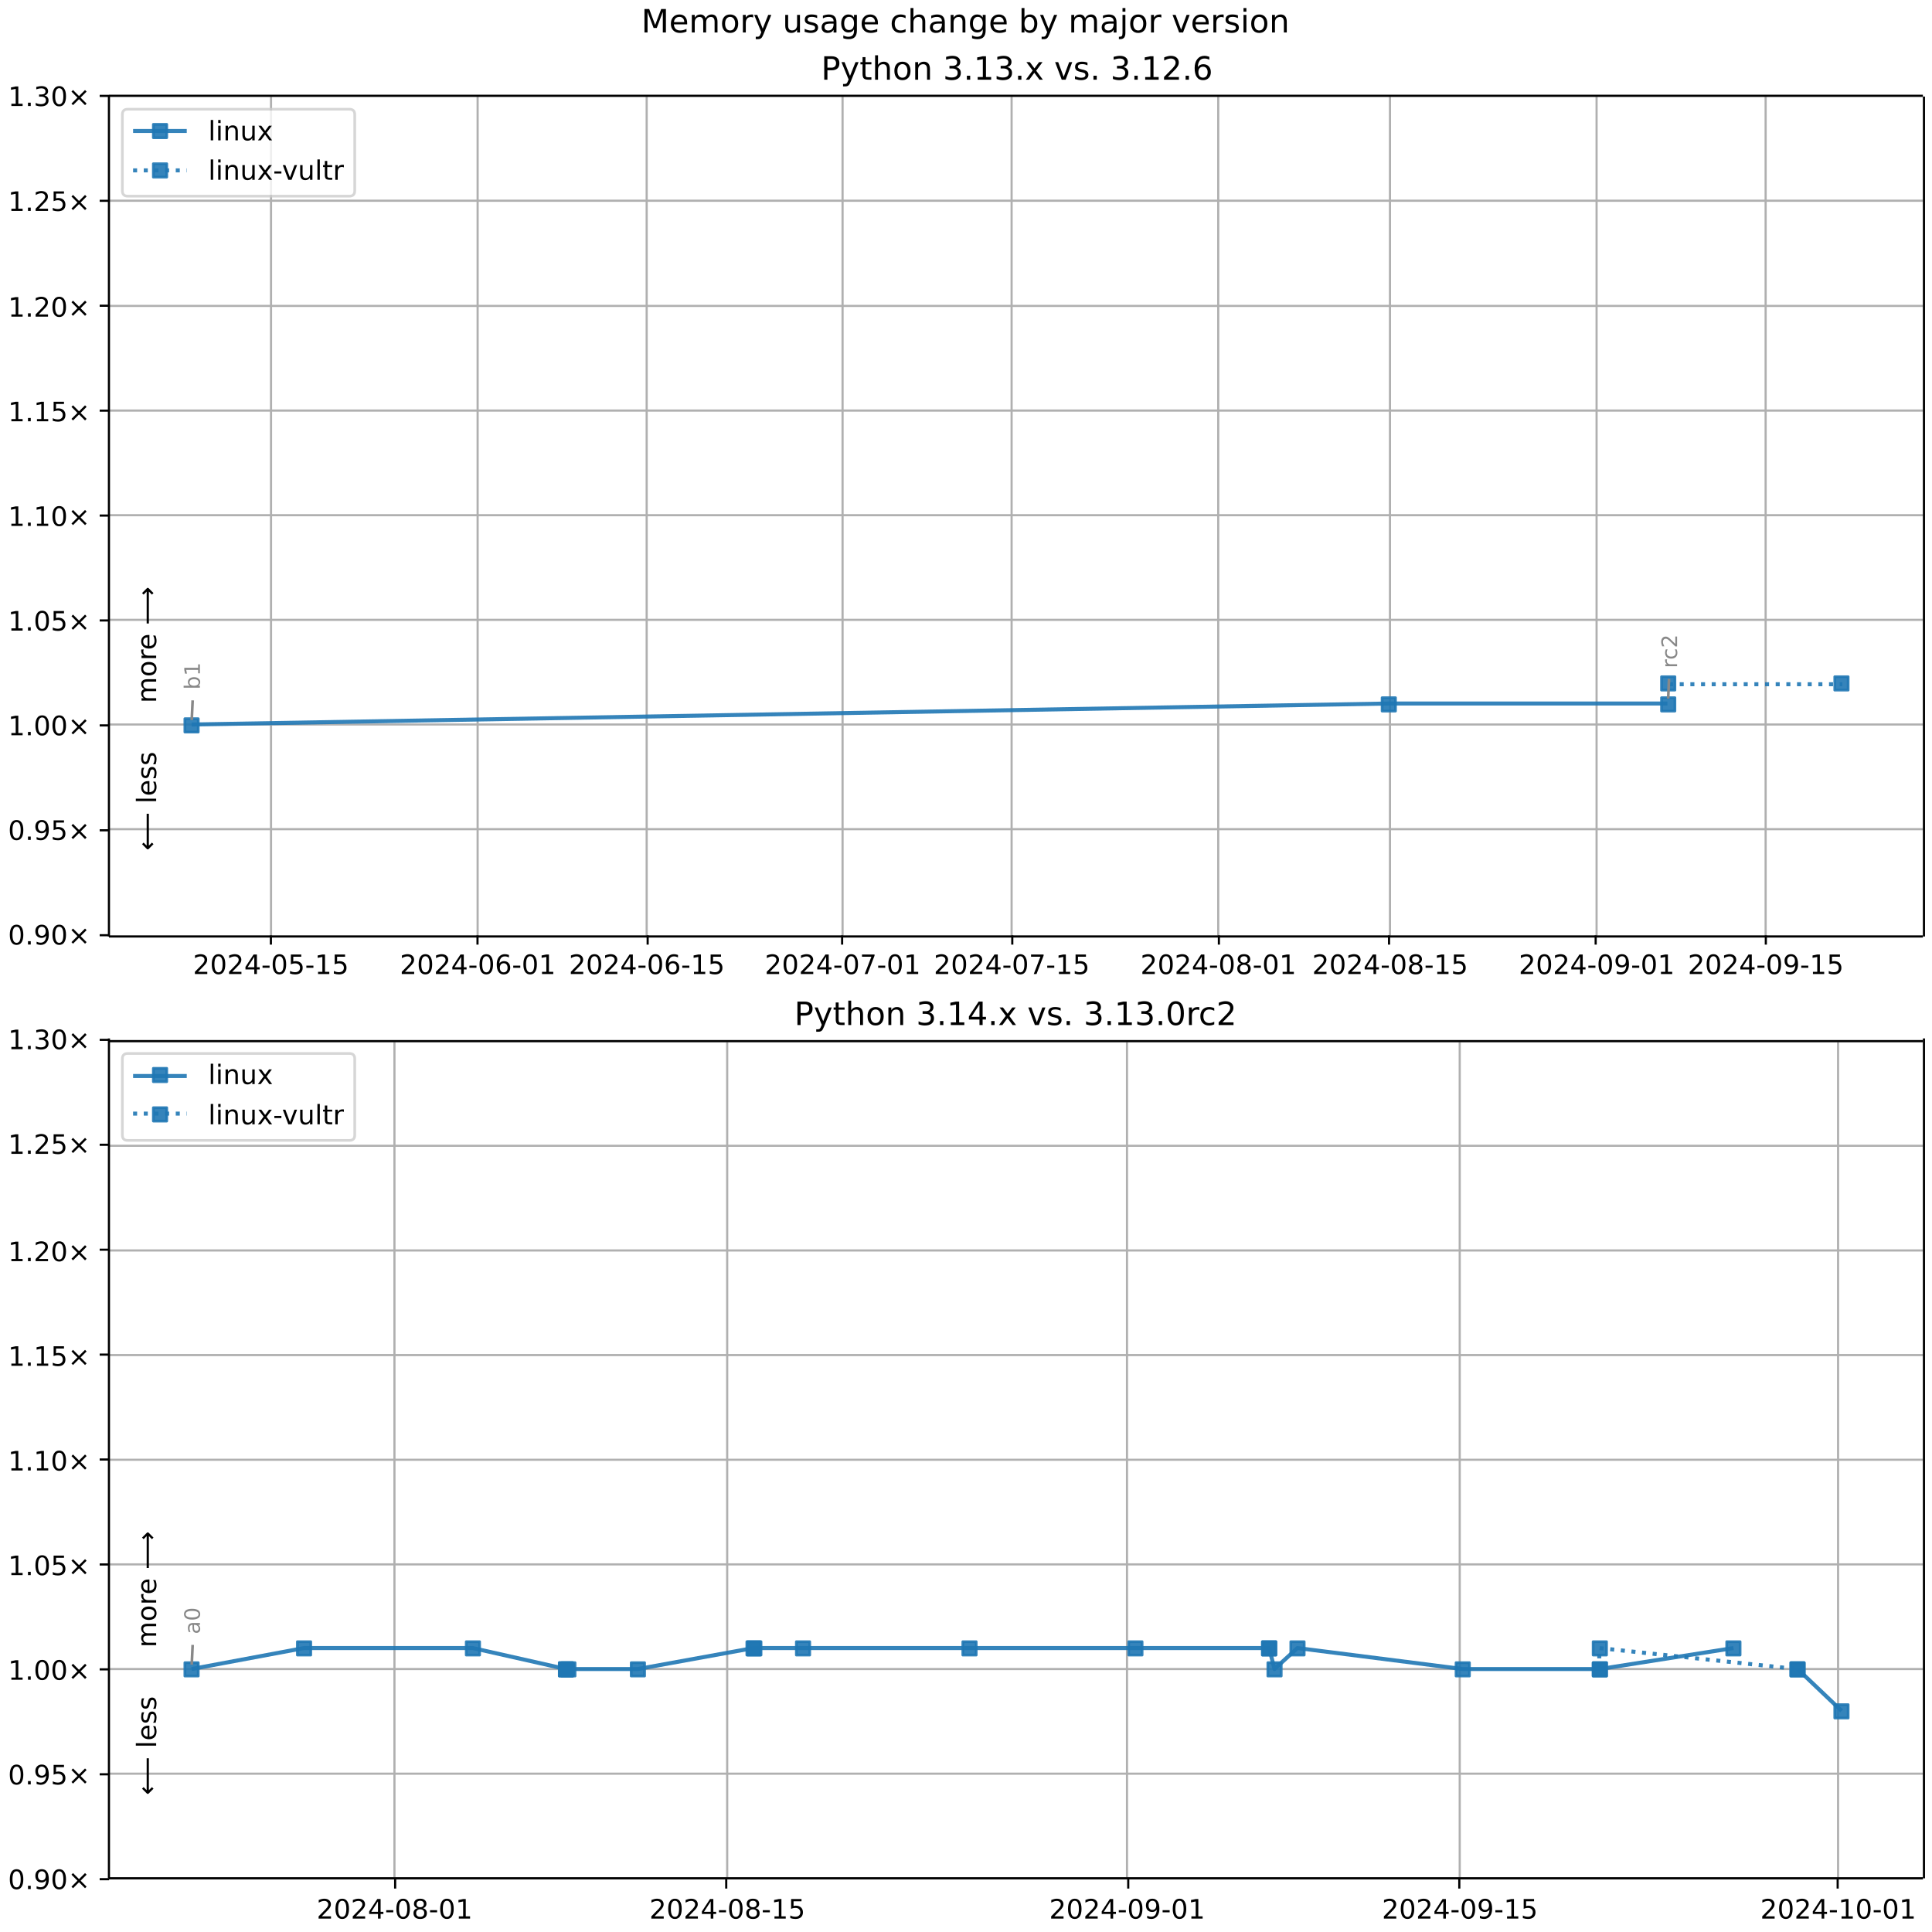
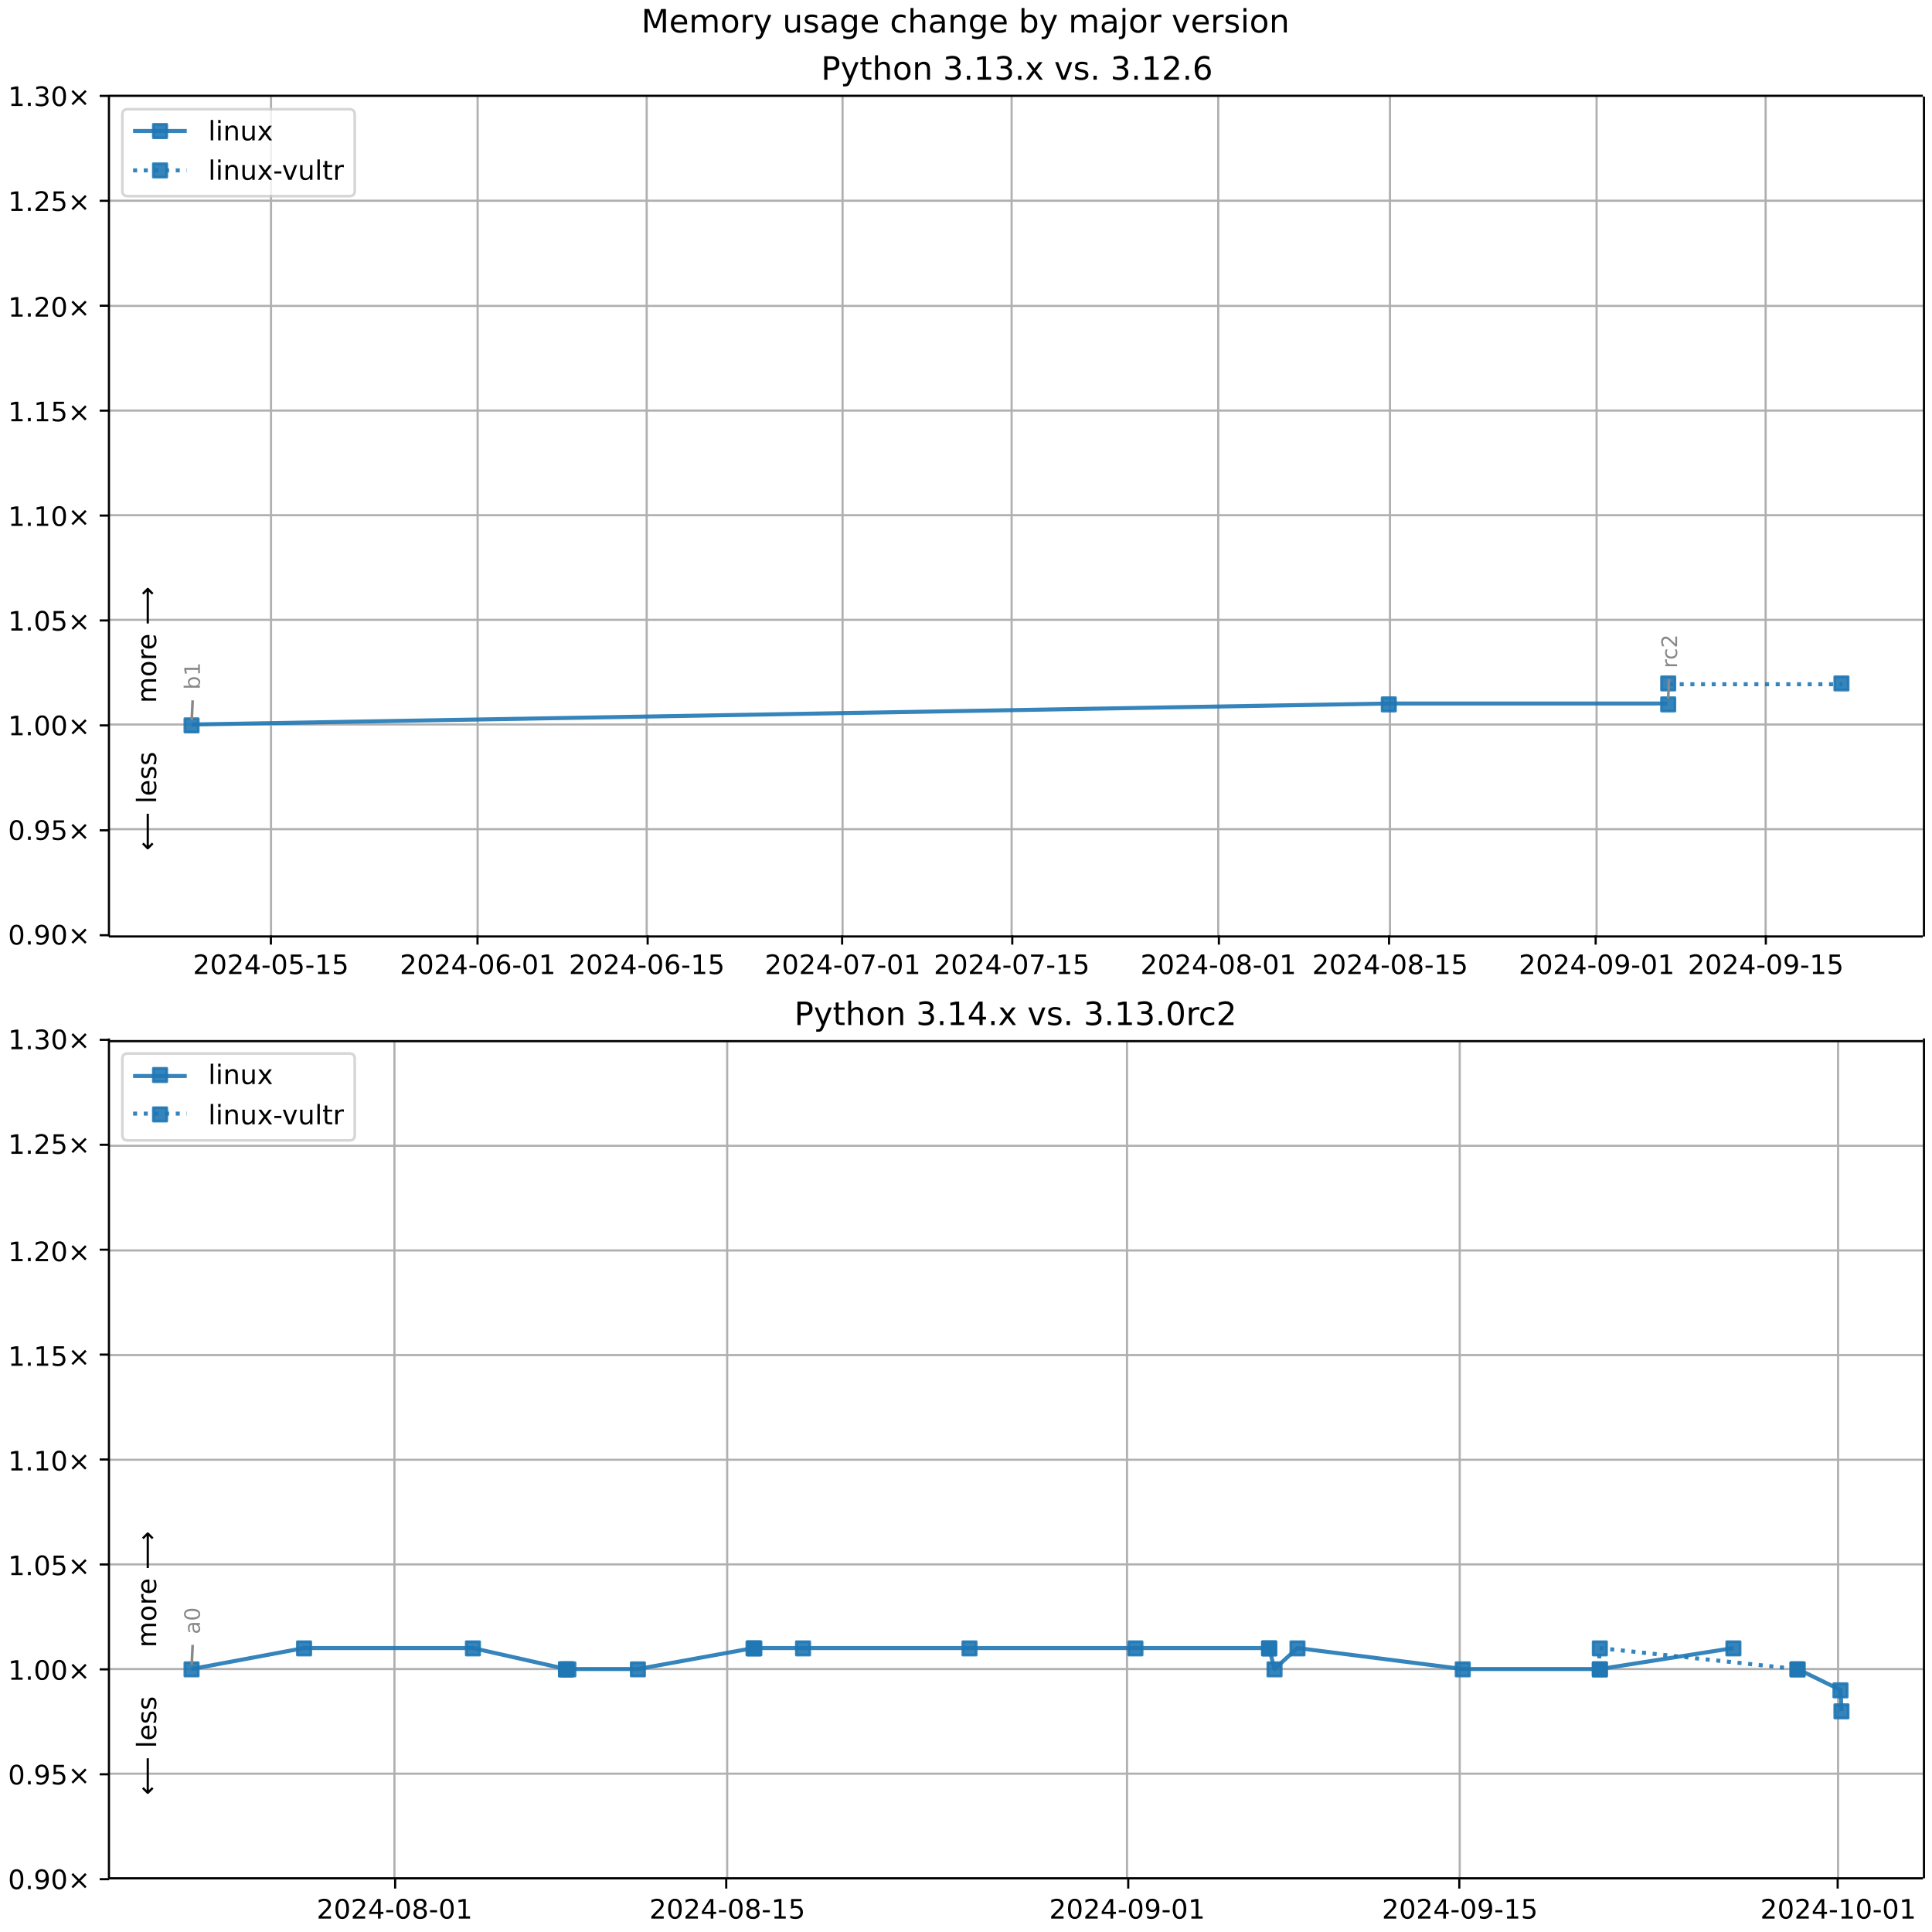
<svg xmlns="http://www.w3.org/2000/svg" xmlns:xlink="http://www.w3.org/1999/xlink" width="720pt" height="720pt" version="1.1" viewBox="0 0 720 720">
  <defs>
    <style type="text/css">*{stroke-linejoin: round; stroke-linecap: butt}</style>
  </defs>
  <path d="m0 720h720v-720h-720z" fill="#fff" />
  <path d="m40.6 349h676v-313h-676z" fill="#fff" />
  <path d="m101 349v-313" clip-path="url(#g)" fill="none" stroke="#b0b0b0" stroke-linecap="square" stroke-width=".8" />
  <defs>
    <path id="m" d="m0 0v3.5" stroke="#000" stroke-width=".8" />
  </defs>
  <use x="100.953" y="348.529" stroke="#000000" stroke-width=".8" xlink:href="#m" />
  <g transform="translate(71.9 363) scale(.1 -.1)">
    <defs>
      <path id="c" transform="scale(.0156)" d="m1228 531h2203v-531h-2962v531q359 372 979 998 621 627 780 809 303 340 423 576 121 236 121 464 0 372-261 606-261 235-680 235-297 0-627-103-329-103-704-313v638q381 153 712 231 332 78 607 78 725 0 1156-363 431-362 431-968 0-288-108-546-107-257-392-607-78-91-497-524-418-433-1181-1211z" />
      <path id="a" transform="scale(.0156)" d="m2034 4250q-487 0-733-480-245-479-245-1442 0-959 245-1439 246-480 733-480 491 0 736 480 246 480 246 1439 0 963-246 1442-245 480-736 480zm0 500q785 0 1199-621 414-620 414-1801 0-1178-414-1799-414-620-1199-620-784 0-1198 620-414 621-414 1799 0 1181 414 1801 414 621 1198 621z" />
      <path id="l" transform="scale(.0156)" d="m2419 4116-1594-2491h1594v2491zm-166 550h794v-3041h666v-525h-666v-1100h-628v1100h-2106v609l1940 2957z" />
      <path id="e" transform="scale(.0156)" d="m313 2009h1684v-512h-1684v512z" />
      <path id="k" transform="scale(.0156)" d="m691 4666h2478v-532h-1900v-1143q137 47 274 70 138 23 276 23 781 0 1237-428 457-428 457-1159 0-753-469-1171-469-417-1322-417-294 0-599 50-304 50-629 150v635q281-153 581-228t634-75q541 0 856 284 316 284 316 772 0 487-316 771-315 285-856 285-253 0-505-56-251-56-513-175v2344z" />
      <path id="b" transform="scale(.0156)" d="m794 531h1031v3560l-1122-225v575l1116 225h631v-4135h1031v-531h-2687v531z" />
    </defs>
    <use xlink:href="#c" />
    <use x="63.623" xlink:href="#a" />
    <use x="127.246" xlink:href="#c" />
    <use x="190.869" xlink:href="#l" />
    <use x="254.492" xlink:href="#e" />
    <use x="290.576" xlink:href="#a" />
    <use x="354.199" xlink:href="#k" />
    <use x="417.822" xlink:href="#e" />
    <use x="453.906" xlink:href="#b" />
    <use x="517.529" xlink:href="#k" />
  </g>
  <path d="m178 349v-313" clip-path="url(#g)" fill="none" stroke="#b0b0b0" stroke-linecap="square" stroke-width=".8" />
  <use x="177.953" y="348.529" stroke="#000000" stroke-width=".8" xlink:href="#m" />
  <g transform="translate(149 363) scale(.1 -.1)">
    <defs>
      <path id="ag" transform="scale(.0156)" d="m2113 2584q-425 0-674-291-248-290-248-796 0-503 248-796 249-292 674-292t673 292q248 293 248 796 0 506-248 796-248 291-673 291zm1253 1979v-575q-238 112-480 171-242 60-480 60-625 0-955-422-329-422-376-1275 184 272 462 417 279 145 613 145 703 0 1111-427 408-426 408-1160 0-719-425-1154-425-434-1131-434-810 0-1238 620-428 621-428 1799 0 1106 525 1764t1409 658q238 0 480-47t505-140z" />
    </defs>
    <use xlink:href="#c" />
    <use x="63.623" xlink:href="#a" />
    <use x="127.246" xlink:href="#c" />
    <use x="190.869" xlink:href="#l" />
    <use x="254.492" xlink:href="#e" />
    <use x="290.576" xlink:href="#a" />
    <use x="354.199" xlink:href="#ag" />
    <use x="417.822" xlink:href="#e" />
    <use x="453.906" xlink:href="#a" />
    <use x="517.529" xlink:href="#b" />
  </g>
  <path d="m241 349v-313" clip-path="url(#g)" fill="none" stroke="#b0b0b0" stroke-linecap="square" stroke-width=".8" />
  <use x="241.365" y="348.529" stroke="#000000" stroke-width=".8" xlink:href="#m" />
  <g transform="translate(212 363) scale(.1 -.1)">
    <use xlink:href="#c" />
    <use x="63.623" xlink:href="#a" />
    <use x="127.246" xlink:href="#c" />
    <use x="190.869" xlink:href="#l" />
    <use x="254.492" xlink:href="#e" />
    <use x="290.576" xlink:href="#a" />
    <use x="354.199" xlink:href="#ag" />
    <use x="417.822" xlink:href="#e" />
    <use x="453.906" xlink:href="#b" />
    <use x="517.529" xlink:href="#k" />
  </g>
  <path d="m314 349v-313" clip-path="url(#g)" fill="none" stroke="#b0b0b0" stroke-linecap="square" stroke-width=".8" />
  <use x="313.835" y="348.529" stroke="#000000" stroke-width=".8" xlink:href="#m" />
  <g transform="translate(285 363) scale(.1 -.1)">
    <defs>
      <path id="ak" transform="scale(.0156)" d="m525 4666h3e3v-269l-1694-4397h-659l1594 4134h-2241v532z" />
    </defs>
    <use xlink:href="#c" />
    <use x="63.623" xlink:href="#a" />
    <use x="127.246" xlink:href="#c" />
    <use x="190.869" xlink:href="#l" />
    <use x="254.492" xlink:href="#e" />
    <use x="290.576" xlink:href="#a" />
    <use x="354.199" xlink:href="#ak" />
    <use x="417.822" xlink:href="#e" />
    <use x="453.906" xlink:href="#a" />
    <use x="517.529" xlink:href="#b" />
  </g>
  <path d="m377 349v-313" clip-path="url(#g)" fill="none" stroke="#b0b0b0" stroke-linecap="square" stroke-width=".8" />
  <use x="377.247" y="348.529" stroke="#000000" stroke-width=".8" xlink:href="#m" />
  <g transform="translate(348 363) scale(.1 -.1)">
    <use xlink:href="#c" />
    <use x="63.623" xlink:href="#a" />
    <use x="127.246" xlink:href="#c" />
    <use x="190.869" xlink:href="#l" />
    <use x="254.492" xlink:href="#e" />
    <use x="290.576" xlink:href="#a" />
    <use x="354.199" xlink:href="#ak" />
    <use x="417.822" xlink:href="#e" />
    <use x="453.906" xlink:href="#b" />
    <use x="517.529" xlink:href="#k" />
  </g>
  <path d="m454 349v-313" clip-path="url(#g)" fill="none" stroke="#b0b0b0" stroke-linecap="square" stroke-width=".8" />
  <use x="454.247" y="348.529" stroke="#000000" stroke-width=".8" xlink:href="#m" />
  <g transform="translate(425 363) scale(.1 -.1)">
    <defs>
      <path id="ad" transform="scale(.0156)" d="m2034 2216q-450 0-708-241-257-241-257-662 0-422 257-663 258-241 708-241t709 242q260 243 260 662 0 421-258 662-257 241-711 241zm-631 268q-406 100-633 378-226 279-226 679 0 559 398 884 399 325 1092 325 697 0 1094-325t397-884q0-400-227-679-226-278-629-378 456-106 710-416 255-309 255-755 0-679-414-1042-414-362-1186-362-771 0-1186 362-414 363-414 1042 0 446 256 755 257 310 713 416zm-231 997q0-362 226-565 227-203 636-203 407 0 636 203 230 203 230 565 0 363-230 566-229 203-636 203-409 0-636-203-226-203-226-566z" />
    </defs>
    <use xlink:href="#c" />
    <use x="63.623" xlink:href="#a" />
    <use x="127.246" xlink:href="#c" />
    <use x="190.869" xlink:href="#l" />
    <use x="254.492" xlink:href="#e" />
    <use x="290.576" xlink:href="#a" />
    <use x="354.199" xlink:href="#ad" />
    <use x="417.822" xlink:href="#e" />
    <use x="453.906" xlink:href="#a" />
    <use x="517.529" xlink:href="#b" />
  </g>
  <path d="m518 349v-313" clip-path="url(#g)" fill="none" stroke="#b0b0b0" stroke-linecap="square" stroke-width=".8" />
  <use x="517.659" y="348.529" stroke="#000000" stroke-width=".8" xlink:href="#m" />
  <g transform="translate(489 363) scale(.1 -.1)">
    <use xlink:href="#c" />
    <use x="63.623" xlink:href="#a" />
    <use x="127.246" xlink:href="#c" />
    <use x="190.869" xlink:href="#l" />
    <use x="254.492" xlink:href="#e" />
    <use x="290.576" xlink:href="#a" />
    <use x="354.199" xlink:href="#ad" />
    <use x="417.822" xlink:href="#e" />
    <use x="453.906" xlink:href="#b" />
    <use x="517.529" xlink:href="#k" />
  </g>
  <path d="m595 349v-313" clip-path="url(#g)" fill="none" stroke="#b0b0b0" stroke-linecap="square" stroke-width=".8" />
  <use x="594.659" y="348.529" stroke="#000000" stroke-width=".8" xlink:href="#m" />
  <g transform="translate(566 363) scale(.1 -.1)">
    <defs>
      <path id="s" transform="scale(.0156)" d="m703 97v575q238-113 481-172 244-59 479-59 625 0 954 420 330 420 377 1277-181-269-460-413-278-144-615-144-700 0-1108 423-408 424-408 1159 0 718 425 1152 425 435 1131 435 810 0 1236-621 427-620 427-1801 0-1103-524-1761-523-658-1407-658-238 0-482 47-243 47-506 141zm1256 1978q425 0 673 290 249 291 249 798 0 503-249 795-248 292-673 292t-673-292-248-795q0-507 248-798 248-290 673-290z" />
    </defs>
    <use xlink:href="#c" />
    <use x="63.623" xlink:href="#a" />
    <use x="127.246" xlink:href="#c" />
    <use x="190.869" xlink:href="#l" />
    <use x="254.492" xlink:href="#e" />
    <use x="290.576" xlink:href="#a" />
    <use x="354.199" xlink:href="#s" />
    <use x="417.822" xlink:href="#e" />
    <use x="453.906" xlink:href="#a" />
    <use x="517.529" xlink:href="#b" />
  </g>
  <path d="m658 349v-313" clip-path="url(#g)" fill="none" stroke="#b0b0b0" stroke-linecap="square" stroke-width=".8" />
  <use x="658.071" y="348.529" stroke="#000000" stroke-width=".8" xlink:href="#m" />
  <g transform="translate(629 363) scale(.1 -.1)">
    <use xlink:href="#c" />
    <use x="63.623" xlink:href="#a" />
    <use x="127.246" xlink:href="#c" />
    <use x="190.869" xlink:href="#l" />
    <use x="254.492" xlink:href="#e" />
    <use x="290.576" xlink:href="#a" />
    <use x="354.199" xlink:href="#s" />
    <use x="417.822" xlink:href="#e" />
    <use x="453.906" xlink:href="#b" />
    <use x="517.529" xlink:href="#k" />
  </g>
  <path d="m40.6 349h676" clip-path="url(#g)" fill="none" stroke="#b0b0b0" stroke-linecap="square" stroke-width=".8" />
  <defs>
    <path id="i" d="m0 0h-3.5" stroke="#000" stroke-width=".8" />
  </defs>
  <use x="40.646" y="348.529" stroke="#000000" stroke-width=".8" xlink:href="#i" />
  <g transform="translate(3 352) scale(.1 -.1)">
    <defs>
      <path id="f" transform="scale(.0156)" d="m684 794h660v-794h-660v794z" />
      <path id="j" transform="scale(.0156)" d="m4488 3438-1429-1435 1429-1428-372-378-1435 1434-1434-1434-369 378 1425 1428-1425 1435 369 378 1434-1435 1435 1435 372-378z" />
    </defs>
    <use xlink:href="#a" />
    <use x="63.623" xlink:href="#f" />
    <use x="95.41" xlink:href="#s" />
    <use x="159.033" xlink:href="#a" />
    <use x="222.656" xlink:href="#j" />
  </g>
  <path d="m40.6 309h676" clip-path="url(#g)" fill="none" stroke="#b0b0b0" stroke-linecap="square" stroke-width=".8" />
  <use x="40.646" y="309.429" stroke="#000000" stroke-width=".8" xlink:href="#i" />
  <g transform="translate(3 313) scale(.1 -.1)">
    <use xlink:href="#a" />
    <use x="63.623" xlink:href="#f" />
    <use x="95.41" xlink:href="#s" />
    <use x="159.033" xlink:href="#k" />
    <use x="222.656" xlink:href="#j" />
  </g>
  <path d="m40.6 270h676" clip-path="url(#g)" fill="none" stroke="#b0b0b0" stroke-linecap="square" stroke-width=".8" />
  <use x="40.646" y="270.33" stroke="#000000" stroke-width=".8" xlink:href="#i" />
  <g transform="translate(3 274) scale(.1 -.1)">
    <use xlink:href="#b" />
    <use x="63.623" xlink:href="#f" />
    <use x="95.41" xlink:href="#a" />
    <use x="159.033" xlink:href="#a" />
    <use x="222.656" xlink:href="#j" />
  </g>
  <path d="m40.6 231h676" clip-path="url(#g)" fill="none" stroke="#b0b0b0" stroke-linecap="square" stroke-width=".8" />
  <use x="40.646" y="231.23" stroke="#000000" stroke-width=".8" xlink:href="#i" />
  <g transform="translate(3 235) scale(.1 -.1)">
    <use xlink:href="#b" />
    <use x="63.623" xlink:href="#f" />
    <use x="95.41" xlink:href="#a" />
    <use x="159.033" xlink:href="#k" />
    <use x="222.656" xlink:href="#j" />
  </g>
  <path d="m40.6 192h676" clip-path="url(#g)" fill="none" stroke="#b0b0b0" stroke-linecap="square" stroke-width=".8" />
  <use x="40.646" y="192.131" stroke="#000000" stroke-width=".8" xlink:href="#i" />
  <g transform="translate(3 196) scale(.1 -.1)">
    <use xlink:href="#b" />
    <use x="63.623" xlink:href="#f" />
    <use x="95.41" xlink:href="#b" />
    <use x="159.033" xlink:href="#a" />
    <use x="222.656" xlink:href="#j" />
  </g>
  <path d="m40.6 153h676" clip-path="url(#g)" fill="none" stroke="#b0b0b0" stroke-linecap="square" stroke-width=".8" />
  <use x="40.646" y="153.031" stroke="#000000" stroke-width=".8" xlink:href="#i" />
  <g transform="translate(3 157) scale(.1 -.1)">
    <use xlink:href="#b" />
    <use x="63.623" xlink:href="#f" />
    <use x="95.41" xlink:href="#b" />
    <use x="159.033" xlink:href="#k" />
    <use x="222.656" xlink:href="#j" />
  </g>
  <path d="m40.6 114h676" clip-path="url(#g)" fill="none" stroke="#b0b0b0" stroke-linecap="square" stroke-width=".8" />
  <use x="40.646" y="113.932" stroke="#000000" stroke-width=".8" xlink:href="#i" />
  <g transform="translate(3 118) scale(.1 -.1)">
    <use xlink:href="#b" />
    <use x="63.623" xlink:href="#f" />
    <use x="95.41" xlink:href="#c" />
    <use x="159.033" xlink:href="#a" />
    <use x="222.656" xlink:href="#j" />
  </g>
  <path d="m40.6 74.8h676" clip-path="url(#g)" fill="none" stroke="#b0b0b0" stroke-linecap="square" stroke-width=".8" />
  <use x="40.646" y="74.832" stroke="#000000" stroke-width=".8" xlink:href="#i" />
  <g transform="translate(3 78.6) scale(.1 -.1)">
    <use xlink:href="#b" />
    <use x="63.623" xlink:href="#f" />
    <use x="95.41" xlink:href="#c" />
    <use x="159.033" xlink:href="#k" />
    <use x="222.656" xlink:href="#j" />
  </g>
  <path d="m40.6 35.7h676" clip-path="url(#g)" fill="none" stroke="#b0b0b0" stroke-linecap="square" stroke-width=".8" />
  <use x="40.646" y="35.733" stroke="#000000" stroke-width=".8" xlink:href="#i" />
  <g transform="translate(3 39.5) scale(.1 -.1)">
    <defs>
      <path id="t" transform="scale(.0156)" d="m2597 2516q453-97 707-404 255-306 255-756 0-690-475-1069-475-378-1350-378-293 0-604 58t-642 174v609q262-153 574-231 313-78 654-78 593 0 904 234t311 681q0 413-289 645-289 233-804 233h-544v519h569q465 0 712 186t247 536q0 359-255 551-254 193-729 193-260 0-557-57-297-56-653-174v562q360 100 674 150t592 50q719 0 1137-327 419-326 419-882 0-388-222-655t-631-370z" />
    </defs>
    <use xlink:href="#b" />
    <use x="63.623" xlink:href="#f" />
    <use x="95.41" xlink:href="#t" />
    <use x="159.033" xlink:href="#a" />
    <use x="222.656" xlink:href="#j" />
  </g>
  <path d="m71.4 270 446-7.82h104" clip-path="url(#g)" fill="none" stroke="#1f77b4" stroke-linecap="square" stroke-opacity=".9" stroke-width="1.5" />
  <defs>
    <path id="d" d="m-2.5 2.5h5v-5h-5z" stroke="#1f77b4" stroke-opacity=".9" />
  </defs>
  <g clip-path="url(#g)" fill="#1f77b4" fill-opacity=".9" stroke="#1f77b4" stroke-opacity=".9">
    <use x="71.389" y="270.33" xlink:href="#d" />
    <use x="517.569" y="262.51" xlink:href="#d" />
    <use x="621.695" y="262.51" xlink:href="#d" />
  </g>
  <g stroke="#1f77b4" stroke-opacity=".9">
    <path d="m622 255h64.6" clip-path="url(#g)" fill="none" stroke-dasharray="1.5,2.475" stroke-width="1.5" />
    <g clip-path="url(#g)" fill="#1f77b4" fill-opacity=".9">
      <use x="621.695" y="254.69" xlink:href="#d" />
      <use x="686.256" y="254.69" xlink:href="#d" />
    </g>
  </g>
  <path d="m40.6 349v-313" fill="none" stroke="#000" stroke-linecap="square" stroke-width=".8" />
  <path d="m717 349v-313" fill="none" stroke="#000" stroke-linecap="square" stroke-width=".8" />
  <path d="m40.6 349h676" fill="none" stroke="#000" stroke-linecap="square" stroke-width=".8" />
  <path d="m40.6 35.7h676" fill="none" stroke="#000" stroke-linecap="square" stroke-width=".8" />
  <path d="m71.8 261-0.348 7.35" fill="none" stroke="#888" stroke-linecap="round" />
  <g transform="translate(74.5 257) rotate(-90) scale(.08 -.08)" fill="#888">
    <defs>
      <path id="ai" transform="scale(.0156)" d="m3116 1747q0 634-261 995t-717 361q-457 0-718-361t-261-995 261-995 718-361q456 0 717 361t261 995zm-1957 1222q182 312 458 463 277 152 661 152 638 0 1036-506 399-506 399-1331t-399-1332q-398-506-1036-506-384 0-661 152-276 152-458 464v-525h-578v4863h578v-1894z" />
    </defs>
    <use xlink:href="#ai" />
    <use x="63.477" xlink:href="#b" />
  </g>
  <path d="m622 253-0.326 7.34" fill="none" stroke="#888" stroke-linecap="round" />
  <g transform="translate(625 249) rotate(-90) scale(.08 -.08)" fill="#888">
    <defs>
      <path id="n" transform="scale(.0156)" d="m2631 2963q-97 56-211 82-114 27-251 27-488 0-749-317t-261-911v-1844h-578v3500h578v-544q182 319 472 473 291 155 707 155 59 0 131-8 72-7 159-23l3-590z" />
      <path id="af" transform="scale(.0156)" d="m3122 3366v-538q-244 135-489 202t-495 67q-560 0-870-355-309-354-309-995t309-996q310-354 870-354 250 0 495 67t489 202v-532q-241-112-499-168-257-57-548-57-791 0-1257 497-465 497-465 1341 0 856 470 1346 471 491 1290 491 265 0 518-55 253-54 491-163z" />
    </defs>
    <use xlink:href="#n" />
    <use x="38.863" xlink:href="#af" />
    <use x="93.844" xlink:href="#c" />
  </g>
  <g clip-path="url(#g)">
    <g transform="translate(58.2 262) rotate(-90) scale(.1 -.1)">
      <defs>
        <path id="ab" transform="scale(.0156)" d="m3328 2828q216 388 516 572t706 184q547 0 844-383 297-382 297-1088v-2113h-578v2094q0 503-179 746-178 244-543 244-447 0-707-297-259-296-259-809v-1978h-578v2094q0 506-178 748t-550 242q-441 0-701-298-259-298-259-808v-1978h-578v3500h578v-544q197 322 472 475t653 153q382 0 649-194 267-193 395-562z" />
        <path id="v" transform="scale(.0156)" d="m1959 3097q-462 0-731-361t-269-989 267-989q268-361 733-361 460 0 728 362 269 363 269 988 0 622-269 986-268 364-728 364zm0 487q750 0 1178-488 429-487 429-1349 0-859-429-1349-428-489-1178-489-753 0-1180 489-426 490-426 1349 0 862 426 1349 427 488 1180 488z" />
        <path id="r" transform="scale(.0156)" d="m3597 1894v-281h-2644q38-594 358-905t892-311q331 0 642 81t618 244v-544q-310-131-635-200t-659-69q-838 0-1327 487-489 488-489 1320 0 859 464 1363 464 505 1252 505 706 0 1117-455 411-454 411-1235zm-575 169q-6 471-264 752-258 282-683 282-481 0-770-272t-333-766l2050 4z" />
        <path id="al" transform="scale(.0156)" d="m8863 2147v-281l-1229-1228-375 375 729 728h-7622v531h7622l-729 728 375 375 1229-1228z" />
      </defs>
      <use xlink:href="#ab" />
      <use x="97.412" xlink:href="#v" />
      <use x="158.594" xlink:href="#n" />
      <use x="197.457" xlink:href="#r" />
      <use x="258.98" xlink:href="#DejaVuSans-20" />
      <use x="290.768" xlink:href="#al" />
    </g>
  </g>
  <g clip-path="url(#g)">
    <g transform="translate(58.2 317) rotate(-90) scale(.1 -.1)">
      <defs>
        <path id="am" transform="scale(.0156)" d="m313 1866v281l1228 1228 375-375-728-728h7621v-531h-7621l728-728-375-375-1228 1228z" />
        <path id="q" transform="scale(.0156)" d="m603 4863h575v-4863h-575v4863z" />
        <path id="o" transform="scale(.0156)" d="m2834 3397v-544q-243 125-506 187-262 63-544 63-428 0-642-131t-214-394q0-200 153-314t616-217l197-44q612-131 870-370t258-667q0-488-386-773-386-284-1061-284-281 0-586 55t-642 164v594q319-166 628-249 309-82 613-82 406 0 624 139 219 139 219 392 0 234-158 359-157 125-692 241l-200 47q-534 112-772 345-237 233-237 639 0 494 350 762 350 269 994 269 318 0 599-47 282-46 519-140z" />
      </defs>
      <use xlink:href="#am" />
      <use x="143.359" xlink:href="#DejaVuSans-20" />
      <use x="175.146" xlink:href="#q" />
      <use x="202.93" xlink:href="#r" />
      <use x="264.453" xlink:href="#o" />
      <use x="316.553" xlink:href="#o" />
    </g>
  </g>
  <g transform="translate(306 29.7) scale(.12 -.12)">
    <defs>
      <path id="aj" transform="scale(.0156)" d="m1259 4147v-1753h794q441 0 681 228 241 228 241 650 0 419-241 647-240 228-681 228h-794zm-631 519h1425q785 0 1186-355 402-355 402-1039 0-691-402-1044-401-353-1186-353h-794v-1875h-631v4666z" />
      <path id="z" transform="scale(.0156)" d="m2059-325q-243-625-475-815-231-191-618-191h-460v481h338q237 0 368 113 132 112 291 531l103 262-1415 3444h609l1094-2737 1094 2737h609l-1538-3825z" />
      <path id="aa" transform="scale(.0156)" d="m1172 4494v-994h1184v-447h-1184v-1900q0-428 117-550t477-122h590v-481h-590q-666 0-919 248-253 249-253 905v1900h-422v447h422v994h578z" />
      <path id="ae" transform="scale(.0156)" d="m3513 2113v-2113h-575v2094q0 497-194 743-194 247-581 247-466 0-735-297-269-296-269-809v-1978h-578v4863h578v-1907q207 316 486 472 280 156 646 156 603 0 912-373 310-373 310-1098z" />
      <path id="p" transform="scale(.0156)" d="m3513 2113v-2113h-575v2094q0 497-194 743-194 247-581 247-466 0-735-297-269-296-269-809v-1978h-578v3500h578v-544q207 316 486 472 280 156 646 156 603 0 912-373 310-373 310-1098z" />
      <path id="w" transform="scale(.0156)" d="m3513 3500-1266-1703 1331-1797h-678l-1019 1375-1018-1375h-679l1360 1831-1244 1669h678l928-1247 928 1247h679z" />
      <path id="x" transform="scale(.0156)" d="m191 3500h609l1094-2937 1094 2937h609l-1313-3500h-781l-1312 3500z" />
    </defs>
    <use xlink:href="#aj" />
    <use x="60.303" xlink:href="#z" />
    <use x="119.482" xlink:href="#aa" />
    <use x="158.691" xlink:href="#ae" />
    <use x="222.07" xlink:href="#v" />
    <use x="283.252" xlink:href="#p" />
    <use x="346.631" xlink:href="#DejaVuSans-20" />
    <use x="378.418" xlink:href="#t" />
    <use x="442.041" xlink:href="#f" />
    <use x="473.828" xlink:href="#b" />
    <use x="537.451" xlink:href="#t" />
    <use x="601.074" xlink:href="#f" />
    <use x="632.861" xlink:href="#w" />
    <use x="692.041" xlink:href="#DejaVuSans-20" />
    <use x="723.828" xlink:href="#x" />
    <use x="783.008" xlink:href="#o" />
    <use x="835.107" xlink:href="#f" />
    <use x="866.895" xlink:href="#DejaVuSans-20" />
    <use x="898.682" xlink:href="#t" />
    <use x="962.305" xlink:href="#f" />
    <use x="994.092" xlink:href="#b" />
    <use x="1057.715" xlink:href="#c" />
    <use x="1121.338" xlink:href="#f" />
    <use x="1153.125" xlink:href="#ag" />
  </g>
  <path d="m47.6 73.1h82.6q2 0 2-2v-28.4q0-2-2-2h-82.6q-2 0-2 2v28.4q0 2 2 2z" fill="#fff" opacity=".8" stroke="#ccc" />
  <path d="m49.6 48.8h10 10" fill="none" stroke="#1f77b4" stroke-linecap="square" stroke-opacity=".9" stroke-width="1.5" />
  <use x="59.646" y="48.831" fill="#1f77b4" fill-opacity=".9" stroke="#1f77b4" stroke-opacity=".9" xlink:href="#d" />
  <g transform="translate(77.6 52.3) scale(.1 -.1)">
    <defs>
      <path id="y" transform="scale(.0156)" d="m603 3500h575v-3500h-575v3500zm0 1363h575v-729h-575v729z" />
      <path id="u" transform="scale(.0156)" d="m544 1381v2119h575v-2097q0-497 193-746 194-248 582-248 465 0 735 297 271 297 271 810v1984h575v-3500h-575v538q-209-319-486-474-276-155-642-155-603 0-916 375-312 375-312 1097zm1447 2203z" />
    </defs>
    <use xlink:href="#q" />
    <use x="27.783" xlink:href="#y" />
    <use x="55.566" xlink:href="#p" />
    <use x="118.945" xlink:href="#u" />
    <use x="182.324" xlink:href="#w" />
  </g>
  <path d="m49.6 63.5h10 10" fill="none" stroke="#1f77b4" stroke-dasharray="1.5,2.475" stroke-opacity=".9" stroke-width="1.5" />
  <use x="59.646" y="63.509" fill="#1f77b4" fill-opacity=".9" stroke="#1f77b4" stroke-opacity=".9" xlink:href="#d" />
  <g transform="translate(77.6 67) scale(.1 -.1)">
    <use xlink:href="#q" />
    <use x="27.783" xlink:href="#y" />
    <use x="55.566" xlink:href="#p" />
    <use x="118.945" xlink:href="#u" />
    <use x="182.324" xlink:href="#w" />
    <use x="241.504" xlink:href="#e" />
    <use x="274.963" xlink:href="#x" />
    <use x="334.143" xlink:href="#u" />
    <use x="397.521" xlink:href="#q" />
    <use x="425.305" xlink:href="#aa" />
    <use x="464.514" xlink:href="#n" />
  </g>
  <path d="m40.6 700h676v-313h-676z" fill="#fff" />
  <path d="m147 700v-313" clip-path="url(#h)" fill="none" stroke="#b0b0b0" stroke-linecap="square" stroke-width=".8" />
  <use x="147.264" y="700.322" stroke="#000000" stroke-width=".8" xlink:href="#m" />
  <g transform="translate(118 715) scale(.1 -.1)">
    <use xlink:href="#c" />
    <use x="63.623" xlink:href="#a" />
    <use x="127.246" xlink:href="#c" />
    <use x="190.869" xlink:href="#l" />
    <use x="254.492" xlink:href="#e" />
    <use x="290.576" xlink:href="#a" />
    <use x="354.199" xlink:href="#ad" />
    <use x="417.822" xlink:href="#e" />
    <use x="453.906" xlink:href="#a" />
    <use x="517.529" xlink:href="#b" />
  </g>
  <path d="m271 700v-313" clip-path="url(#h)" fill="none" stroke="#b0b0b0" stroke-linecap="square" stroke-width=".8" />
  <use x="270.643" y="700.322" stroke="#000000" stroke-width=".8" xlink:href="#m" />
  <g transform="translate(242 715) scale(.1 -.1)">
    <use xlink:href="#c" />
    <use x="63.623" xlink:href="#a" />
    <use x="127.246" xlink:href="#c" />
    <use x="190.869" xlink:href="#l" />
    <use x="254.492" xlink:href="#e" />
    <use x="290.576" xlink:href="#a" />
    <use x="354.199" xlink:href="#ad" />
    <use x="417.822" xlink:href="#e" />
    <use x="453.906" xlink:href="#b" />
    <use x="517.529" xlink:href="#k" />
  </g>
  <path d="m420 700v-313" clip-path="url(#h)" fill="none" stroke="#b0b0b0" stroke-linecap="square" stroke-width=".8" />
  <use x="420.461" y="700.322" stroke="#000000" stroke-width=".8" xlink:href="#m" />
  <g transform="translate(391 715) scale(.1 -.1)">
    <use xlink:href="#c" />
    <use x="63.623" xlink:href="#a" />
    <use x="127.246" xlink:href="#c" />
    <use x="190.869" xlink:href="#l" />
    <use x="254.492" xlink:href="#e" />
    <use x="290.576" xlink:href="#a" />
    <use x="354.199" xlink:href="#s" />
    <use x="417.822" xlink:href="#e" />
    <use x="453.906" xlink:href="#a" />
    <use x="517.529" xlink:href="#b" />
  </g>
  <path d="m544 700v-313" clip-path="url(#h)" fill="none" stroke="#b0b0b0" stroke-linecap="square" stroke-width=".8" />
  <use x="543.84" y="700.322" stroke="#000000" stroke-width=".8" xlink:href="#m" />
  <g transform="translate(515 715) scale(.1 -.1)">
    <use xlink:href="#c" />
    <use x="63.623" xlink:href="#a" />
    <use x="127.246" xlink:href="#c" />
    <use x="190.869" xlink:href="#l" />
    <use x="254.492" xlink:href="#e" />
    <use x="290.576" xlink:href="#a" />
    <use x="354.199" xlink:href="#s" />
    <use x="417.822" xlink:href="#e" />
    <use x="453.906" xlink:href="#b" />
    <use x="517.529" xlink:href="#k" />
  </g>
  <path d="m685 700v-313" clip-path="url(#h)" fill="none" stroke="#b0b0b0" stroke-linecap="square" stroke-width=".8" />
  <use x="684.845" y="700.322" stroke="#000000" stroke-width=".8" xlink:href="#m" />
  <g transform="translate(656 715) scale(.1 -.1)">
    <use xlink:href="#c" />
    <use x="63.623" xlink:href="#a" />
    <use x="127.246" xlink:href="#c" />
    <use x="190.869" xlink:href="#l" />
    <use x="254.492" xlink:href="#e" />
    <use x="290.576" xlink:href="#b" />
    <use x="354.199" xlink:href="#a" />
    <use x="417.822" xlink:href="#e" />
    <use x="453.906" xlink:href="#a" />
    <use x="517.529" xlink:href="#b" />
  </g>
  <path d="m40.6 700h676" clip-path="url(#h)" fill="none" stroke="#b0b0b0" stroke-linecap="square" stroke-width=".8" />
  <use x="40.646" y="700.322" stroke="#000000" stroke-width=".8" xlink:href="#i" />
  <g transform="translate(3 704) scale(.1 -.1)">
    <use xlink:href="#a" />
    <use x="63.623" xlink:href="#f" />
    <use x="95.41" xlink:href="#s" />
    <use x="159.033" xlink:href="#a" />
    <use x="222.656" xlink:href="#j" />
  </g>
  <path d="m40.6 661h676" clip-path="url(#h)" fill="none" stroke="#b0b0b0" stroke-linecap="square" stroke-width=".8" />
  <use x="40.646" y="661.222" stroke="#000000" stroke-width=".8" xlink:href="#i" />
  <g transform="translate(3 665) scale(.1 -.1)">
    <use xlink:href="#a" />
    <use x="63.623" xlink:href="#f" />
    <use x="95.41" xlink:href="#s" />
    <use x="159.033" xlink:href="#k" />
    <use x="222.656" xlink:href="#j" />
  </g>
  <path d="m40.6 622h676" clip-path="url(#h)" fill="none" stroke="#b0b0b0" stroke-linecap="square" stroke-width=".8" />
  <use x="40.646" y="622.123" stroke="#000000" stroke-width=".8" xlink:href="#i" />
  <g transform="translate(3 626) scale(.1 -.1)">
    <use xlink:href="#b" />
    <use x="63.623" xlink:href="#f" />
    <use x="95.41" xlink:href="#a" />
    <use x="159.033" xlink:href="#a" />
    <use x="222.656" xlink:href="#j" />
  </g>
  <path d="m40.6 583h676" clip-path="url(#h)" fill="none" stroke="#b0b0b0" stroke-linecap="square" stroke-width=".8" />
  <use x="40.646" y="583.023" stroke="#000000" stroke-width=".8" xlink:href="#i" />
  <g transform="translate(3 587) scale(.1 -.1)">
    <use xlink:href="#b" />
    <use x="63.623" xlink:href="#f" />
    <use x="95.41" xlink:href="#a" />
    <use x="159.033" xlink:href="#k" />
    <use x="222.656" xlink:href="#j" />
  </g>
  <path d="m40.6 544h676" clip-path="url(#h)" fill="none" stroke="#b0b0b0" stroke-linecap="square" stroke-width=".8" />
  <use x="40.646" y="543.923" stroke="#000000" stroke-width=".8" xlink:href="#i" />
  <g transform="translate(3 548) scale(.1 -.1)">
    <use xlink:href="#b" />
    <use x="63.623" xlink:href="#f" />
    <use x="95.41" xlink:href="#b" />
    <use x="159.033" xlink:href="#a" />
    <use x="222.656" xlink:href="#j" />
  </g>
  <path d="m40.6 505h676" clip-path="url(#h)" fill="none" stroke="#b0b0b0" stroke-linecap="square" stroke-width=".8" />
  <use x="40.646" y="504.824" stroke="#000000" stroke-width=".8" xlink:href="#i" />
  <g transform="translate(3 509) scale(.1 -.1)">
    <use xlink:href="#b" />
    <use x="63.623" xlink:href="#f" />
    <use x="95.41" xlink:href="#b" />
    <use x="159.033" xlink:href="#k" />
    <use x="222.656" xlink:href="#j" />
  </g>
  <path d="m40.6 466h676" clip-path="url(#h)" fill="none" stroke="#b0b0b0" stroke-linecap="square" stroke-width=".8" />
  <use x="40.646" y="465.724" stroke="#000000" stroke-width=".8" xlink:href="#i" />
  <g transform="translate(3 470) scale(.1 -.1)">
    <use xlink:href="#b" />
    <use x="63.623" xlink:href="#f" />
    <use x="95.41" xlink:href="#c" />
    <use x="159.033" xlink:href="#a" />
    <use x="222.656" xlink:href="#j" />
  </g>
  <path d="m40.6 427h676" clip-path="url(#h)" fill="none" stroke="#b0b0b0" stroke-linecap="square" stroke-width=".8" />
  <use x="40.646" y="426.625" stroke="#000000" stroke-width=".8" xlink:href="#i" />
  <g transform="translate(3 430) scale(.1 -.1)">
    <use xlink:href="#b" />
    <use x="63.623" xlink:href="#f" />
    <use x="95.41" xlink:href="#c" />
    <use x="159.033" xlink:href="#k" />
    <use x="222.656" xlink:href="#j" />
  </g>
  <path d="m40.6 388h676" clip-path="url(#h)" fill="none" stroke="#b0b0b0" stroke-linecap="square" stroke-width=".8" />
  <use x="40.646" y="387.525" stroke="#000000" stroke-width=".8" xlink:href="#i" />
  <g transform="translate(3 391) scale(.1 -.1)">
    <use xlink:href="#b" />
    <use x="63.623" xlink:href="#f" />
    <use x="95.41" xlink:href="#t" />
    <use x="159.033" xlink:href="#a" />
    <use x="222.656" xlink:href="#j" />
  </g>
  <g stroke="#1f77b4" stroke-opacity=".9">
-     <path d="m71.4 622 41.9-7.82h62.9l34.7 7.82h0.056 0.839 25.9l43.1-7.82h0.302 18.2 62 61.8 49.8 0.099l1.96 7.82 8.56-7.82 61.6 7.82h51.1l49.8-7.82m23.9 7.82 16.4 15.6" clip-path="url(#h)" fill="none" stroke-linecap="square" stroke-width="1.5" />
+     <path d="m71.4 622 41.9-7.82h62.9l34.7 7.82h0.056 0.839 25.9l43.1-7.82h0.302 18.2 62 61.8 49.8 0.099l1.96 7.82 8.56-7.82 61.6 7.82h51.1l49.8-7.82m23.9 7.82 16 7.82 0.367 7.82" clip-path="url(#h)" fill="none" stroke-linecap="square" stroke-width="1.5" />
    <g clip-path="url(#h)" fill="#1f77b4" fill-opacity=".9">
      <use x="71.389" y="622.123" xlink:href="#d" />
      <use x="113.32" y="614.303" xlink:href="#d" />
      <use x="176.247" y="614.303" xlink:href="#d" />
      <use x="210.918" y="622.123" xlink:href="#d" />
      <use x="210.974" y="622.123" xlink:href="#d" />
      <use x="211.813" y="622.123" xlink:href="#d" />
      <use x="237.726" y="622.123" xlink:href="#d" />
      <use x="280.819" y="614.303" xlink:href="#d" />
      <use x="281.121" y="614.303" xlink:href="#d" />
      <use x="299.273" y="614.303" xlink:href="#d" />
      <use x="361.308" y="614.303" xlink:href="#d" />
      <use x="423.136" y="614.303" xlink:href="#d" />
      <use x="472.922" y="614.303" xlink:href="#d" />
      <use x="473.021" y="614.303" xlink:href="#d" />
      <use x="474.981" y="622.123" xlink:href="#d" />
      <use x="483.539" y="614.303" xlink:href="#d" />
      <use x="545.125" y="622.123" xlink:href="#d" />
      <use x="596.214" y="622.123" xlink:href="#d" />
      <use x="645.99" y="614.303" xlink:href="#d" />
      <use x="669.886" y="622.123" xlink:href="#d" />
+       <use x="685.89" y="629.942" xlink:href="#d" />
      <use x="686.256" y="637.762" xlink:href="#d" />
    </g>
  </g>
  <g stroke="#1f77b4" stroke-opacity=".9">
    <path d="m596 622v-7.82l73.7 7.82" clip-path="url(#h)" fill="none" stroke-dasharray="1.5,2.475" stroke-width="1.5" />
    <g clip-path="url(#h)" fill="#1f77b4" fill-opacity=".9">
      <use x="596.214" y="622.123" xlink:href="#d" />
      <use x="596.214" y="614.303" xlink:href="#d" />
      <use x="669.886" y="622.123" xlink:href="#d" />
    </g>
  </g>
  <path d="m40.6 700v-313" fill="none" stroke="#000" stroke-linecap="square" stroke-width=".8" />
  <path d="m717 700v-313" fill="none" stroke="#000" stroke-linecap="square" stroke-width=".8" />
  <path d="m40.6 700h676" fill="none" stroke="#000" stroke-linecap="square" stroke-width=".8" />
  <path d="m40.6 388h676" fill="none" stroke="#000" stroke-linecap="square" stroke-width=".8" />
  <path d="m71.8 613-0.349 7.35" fill="none" stroke="#888" stroke-linecap="round" />
  <g transform="translate(74.5 609) rotate(-90) scale(.08 -.08)" fill="#888">
    <defs>
      <path id="ac" transform="scale(.0156)" d="m2194 1759q-697 0-966-159t-269-544q0-306 202-486 202-179 548-179 479 0 768 339t289 901v128h-572zm1147 238v-2e3h-575v531q-197-318-491-470t-719-152q-537 0-855 302-317 302-317 808 0 590 395 890 396 300 1180 300h807v57q0 397-261 614t-733 217q-300 0-585-72-284-72-546-216v532q315 122 612 182 297 61 578 61 760 0 1135-394 375-393 375-1193z" />
    </defs>
    <use xlink:href="#ac" />
    <use x="61.279" xlink:href="#a" />
  </g>
  <g clip-path="url(#h)">
    <g transform="translate(58.2 614) rotate(-90) scale(.1 -.1)">
      <use xlink:href="#ab" />
      <use x="97.412" xlink:href="#v" />
      <use x="158.594" xlink:href="#n" />
      <use x="197.457" xlink:href="#r" />
      <use x="258.98" xlink:href="#DejaVuSans-20" />
      <use x="290.768" xlink:href="#al" />
    </g>
  </g>
  <g clip-path="url(#h)">
    <g transform="translate(58.2 669) rotate(-90) scale(.1 -.1)">
      <use xlink:href="#am" />
      <use x="143.359" xlink:href="#DejaVuSans-20" />
      <use x="175.146" xlink:href="#q" />
      <use x="202.93" xlink:href="#r" />
      <use x="264.453" xlink:href="#o" />
      <use x="316.553" xlink:href="#o" />
    </g>
  </g>
  <g transform="translate(296 382) scale(.12 -.12)">
    <use xlink:href="#aj" />
    <use x="60.303" xlink:href="#z" />
    <use x="119.482" xlink:href="#aa" />
    <use x="158.691" xlink:href="#ae" />
    <use x="222.07" xlink:href="#v" />
    <use x="283.252" xlink:href="#p" />
    <use x="346.631" xlink:href="#DejaVuSans-20" />
    <use x="378.418" xlink:href="#t" />
    <use x="442.041" xlink:href="#f" />
    <use x="473.828" xlink:href="#b" />
    <use x="537.451" xlink:href="#l" />
    <use x="601.074" xlink:href="#f" />
    <use x="632.861" xlink:href="#w" />
    <use x="692.041" xlink:href="#DejaVuSans-20" />
    <use x="723.828" xlink:href="#x" />
    <use x="783.008" xlink:href="#o" />
    <use x="835.107" xlink:href="#f" />
    <use x="866.895" xlink:href="#DejaVuSans-20" />
    <use x="898.682" xlink:href="#t" />
    <use x="962.305" xlink:href="#f" />
    <use x="994.092" xlink:href="#b" />
    <use x="1057.715" xlink:href="#t" />
    <use x="1121.338" xlink:href="#f" />
    <use x="1153.125" xlink:href="#a" />
    <use x="1216.748" xlink:href="#n" />
    <use x="1255.611" xlink:href="#af" />
    <use x="1310.592" xlink:href="#c" />
  </g>
  <path d="m47.6 425h82.6q2 0 2-2v-28.4q0-2-2-2h-82.6q-2 0-2 2v28.4q0 2 2 2z" fill="#fff" opacity=".8" stroke="#ccc" />
  <path d="m49.6 401h10 10" fill="none" stroke="#1f77b4" stroke-linecap="square" stroke-opacity=".9" stroke-width="1.5" />
  <use x="59.646" y="400.624" fill="#1f77b4" fill-opacity=".9" stroke="#1f77b4" stroke-opacity=".9" xlink:href="#d" />
  <g transform="translate(77.6 404) scale(.1 -.1)">
    <use xlink:href="#q" />
    <use x="27.783" xlink:href="#y" />
    <use x="55.566" xlink:href="#p" />
    <use x="118.945" xlink:href="#u" />
    <use x="182.324" xlink:href="#w" />
  </g>
  <path d="m49.6 415h10 10" fill="none" stroke="#1f77b4" stroke-dasharray="1.5,2.475" stroke-opacity=".9" stroke-width="1.5" />
  <use x="59.646" y="415.302" fill="#1f77b4" fill-opacity=".9" stroke="#1f77b4" stroke-opacity=".9" xlink:href="#d" />
  <g transform="translate(77.6 419) scale(.1 -.1)">
    <use xlink:href="#q" />
    <use x="27.783" xlink:href="#y" />
    <use x="55.566" xlink:href="#p" />
    <use x="118.945" xlink:href="#u" />
    <use x="182.324" xlink:href="#w" />
    <use x="241.504" xlink:href="#e" />
    <use x="274.963" xlink:href="#x" />
    <use x="334.143" xlink:href="#u" />
    <use x="397.521" xlink:href="#q" />
    <use x="425.305" xlink:href="#aa" />
    <use x="464.514" xlink:href="#n" />
  </g>
  <g transform="translate(239 12.1) scale(.12 -.12)">
    <defs>
      <path id="ao" transform="scale(.0156)" d="m628 4666h941l1190-3175 1197 3175h941v-4666h-616v4097l-1203-3200h-634l-1203 3200v-4097h-613v4666z" />
      <path id="ah" transform="scale(.0156)" d="m2906 1791q0 625-258 968-257 344-723 344-462 0-720-344-258-343-258-968 0-622 258-966t720-344q466 0 723 344 258 344 258 966zm575-1357q0-893-397-1329-396-436-1215-436-303 0-572 45t-522 139v559q253-137 500-202 247-66 503-66 566 0 847 295t281 892v285q-178-310-456-463t-666-153q-643 0-1037 490-394 491-394 1301 0 812 394 1302 394 491 1037 491 388 0 666-153t456-462v531h575v-3066z" />
      <path id="an" transform="scale(.0156)" d="m603 3500h575v-3563q0-668-255-968-254-300-820-300h-219v487h154q328 0 446 152 119 151 119 629v3563zm0 1363h575v-729h-575v729z" />
    </defs>
    <use xlink:href="#ao" />
    <use x="86.279" xlink:href="#r" />
    <use x="147.803" xlink:href="#ab" />
    <use x="245.215" xlink:href="#v" />
    <use x="306.396" xlink:href="#n" />
    <use x="347.51" xlink:href="#z" />
    <use x="406.689" xlink:href="#DejaVuSans-20" />
    <use x="438.477" xlink:href="#u" />
    <use x="501.855" xlink:href="#o" />
    <use x="553.955" xlink:href="#ac" />
    <use x="615.234" xlink:href="#ah" />
    <use x="678.711" xlink:href="#r" />
    <use x="740.234" xlink:href="#DejaVuSans-20" />
    <use x="772.021" xlink:href="#af" />
    <use x="827.002" xlink:href="#ae" />
    <use x="890.381" xlink:href="#ac" />
    <use x="951.66" xlink:href="#p" />
    <use x="1015.039" xlink:href="#ah" />
    <use x="1078.516" xlink:href="#r" />
    <use x="1140.039" xlink:href="#DejaVuSans-20" />
    <use x="1171.826" xlink:href="#ai" />
    <use x="1235.303" xlink:href="#z" />
    <use x="1294.482" xlink:href="#DejaVuSans-20" />
    <use x="1326.27" xlink:href="#ab" />
    <use x="1423.682" xlink:href="#ac" />
    <use x="1484.961" xlink:href="#an" />
    <use x="1512.744" xlink:href="#v" />
    <use x="1573.926" xlink:href="#n" />
    <use x="1615.039" xlink:href="#DejaVuSans-20" />
    <use x="1646.826" xlink:href="#x" />
    <use x="1706.006" xlink:href="#r" />
    <use x="1767.529" xlink:href="#n" />
    <use x="1808.643" xlink:href="#o" />
    <use x="1860.742" xlink:href="#y" />
    <use x="1888.525" xlink:href="#v" />
    <use x="1949.707" xlink:href="#p" />
  </g>
  <defs>
    <clipPath id="g">
      <rect x="40.6" y="35.7" width="676" height="313" />
    </clipPath>
    <clipPath id="h">
      <rect x="40.6" y="388" width="676" height="313" />
    </clipPath>
  </defs>
</svg>
